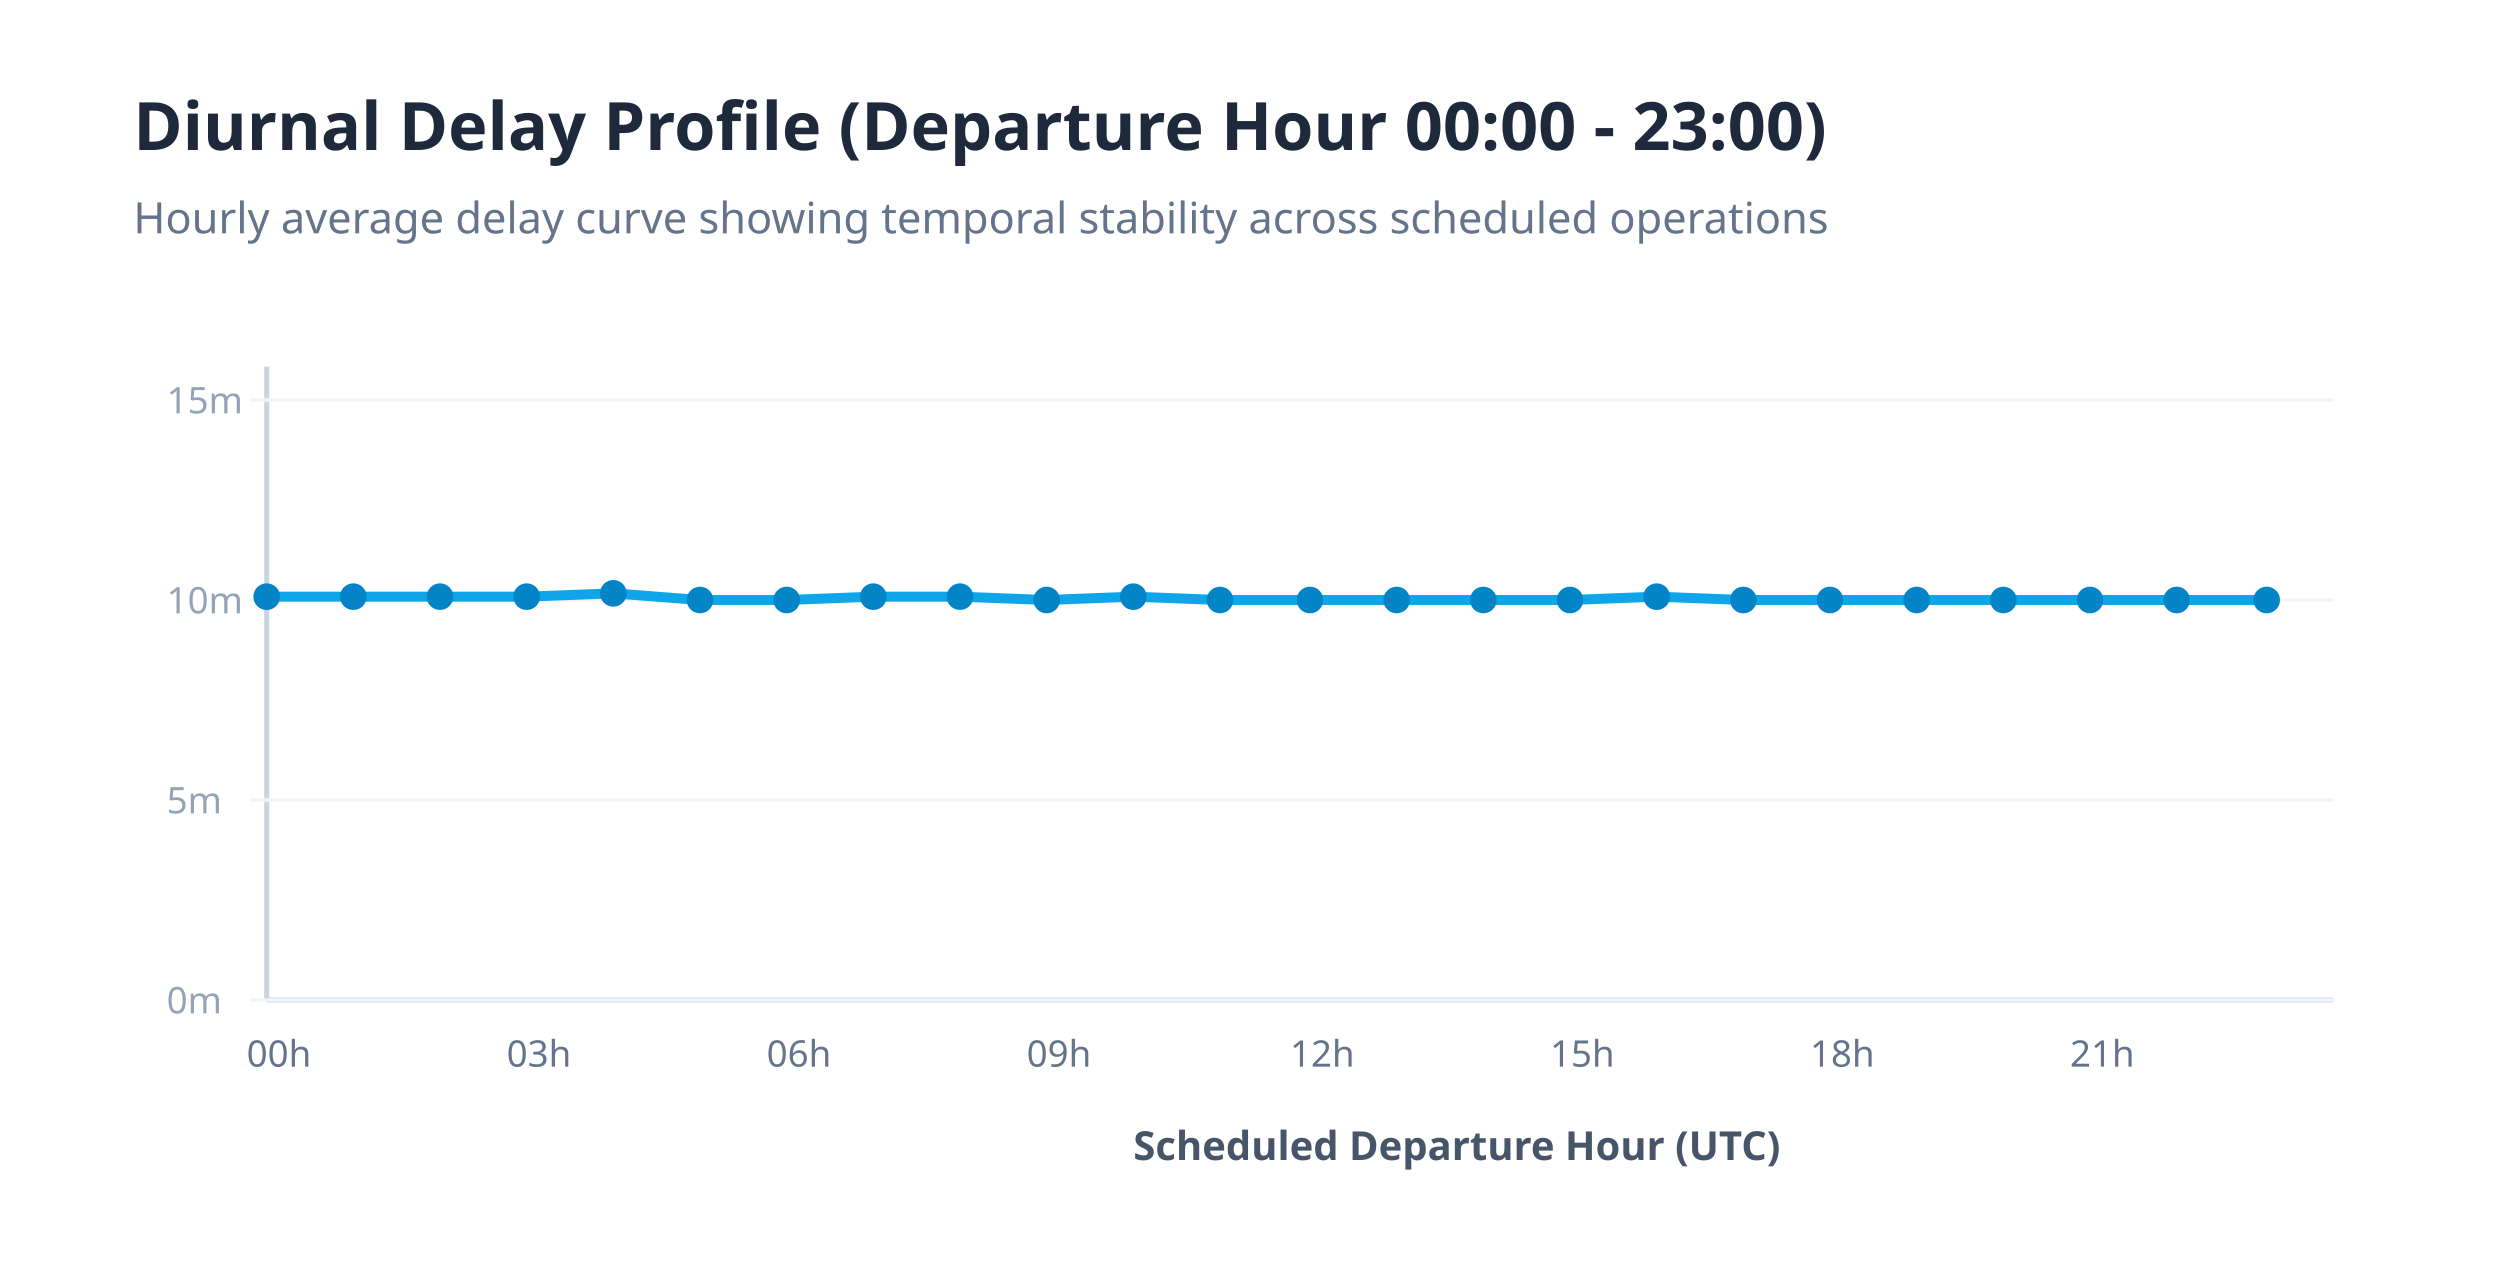
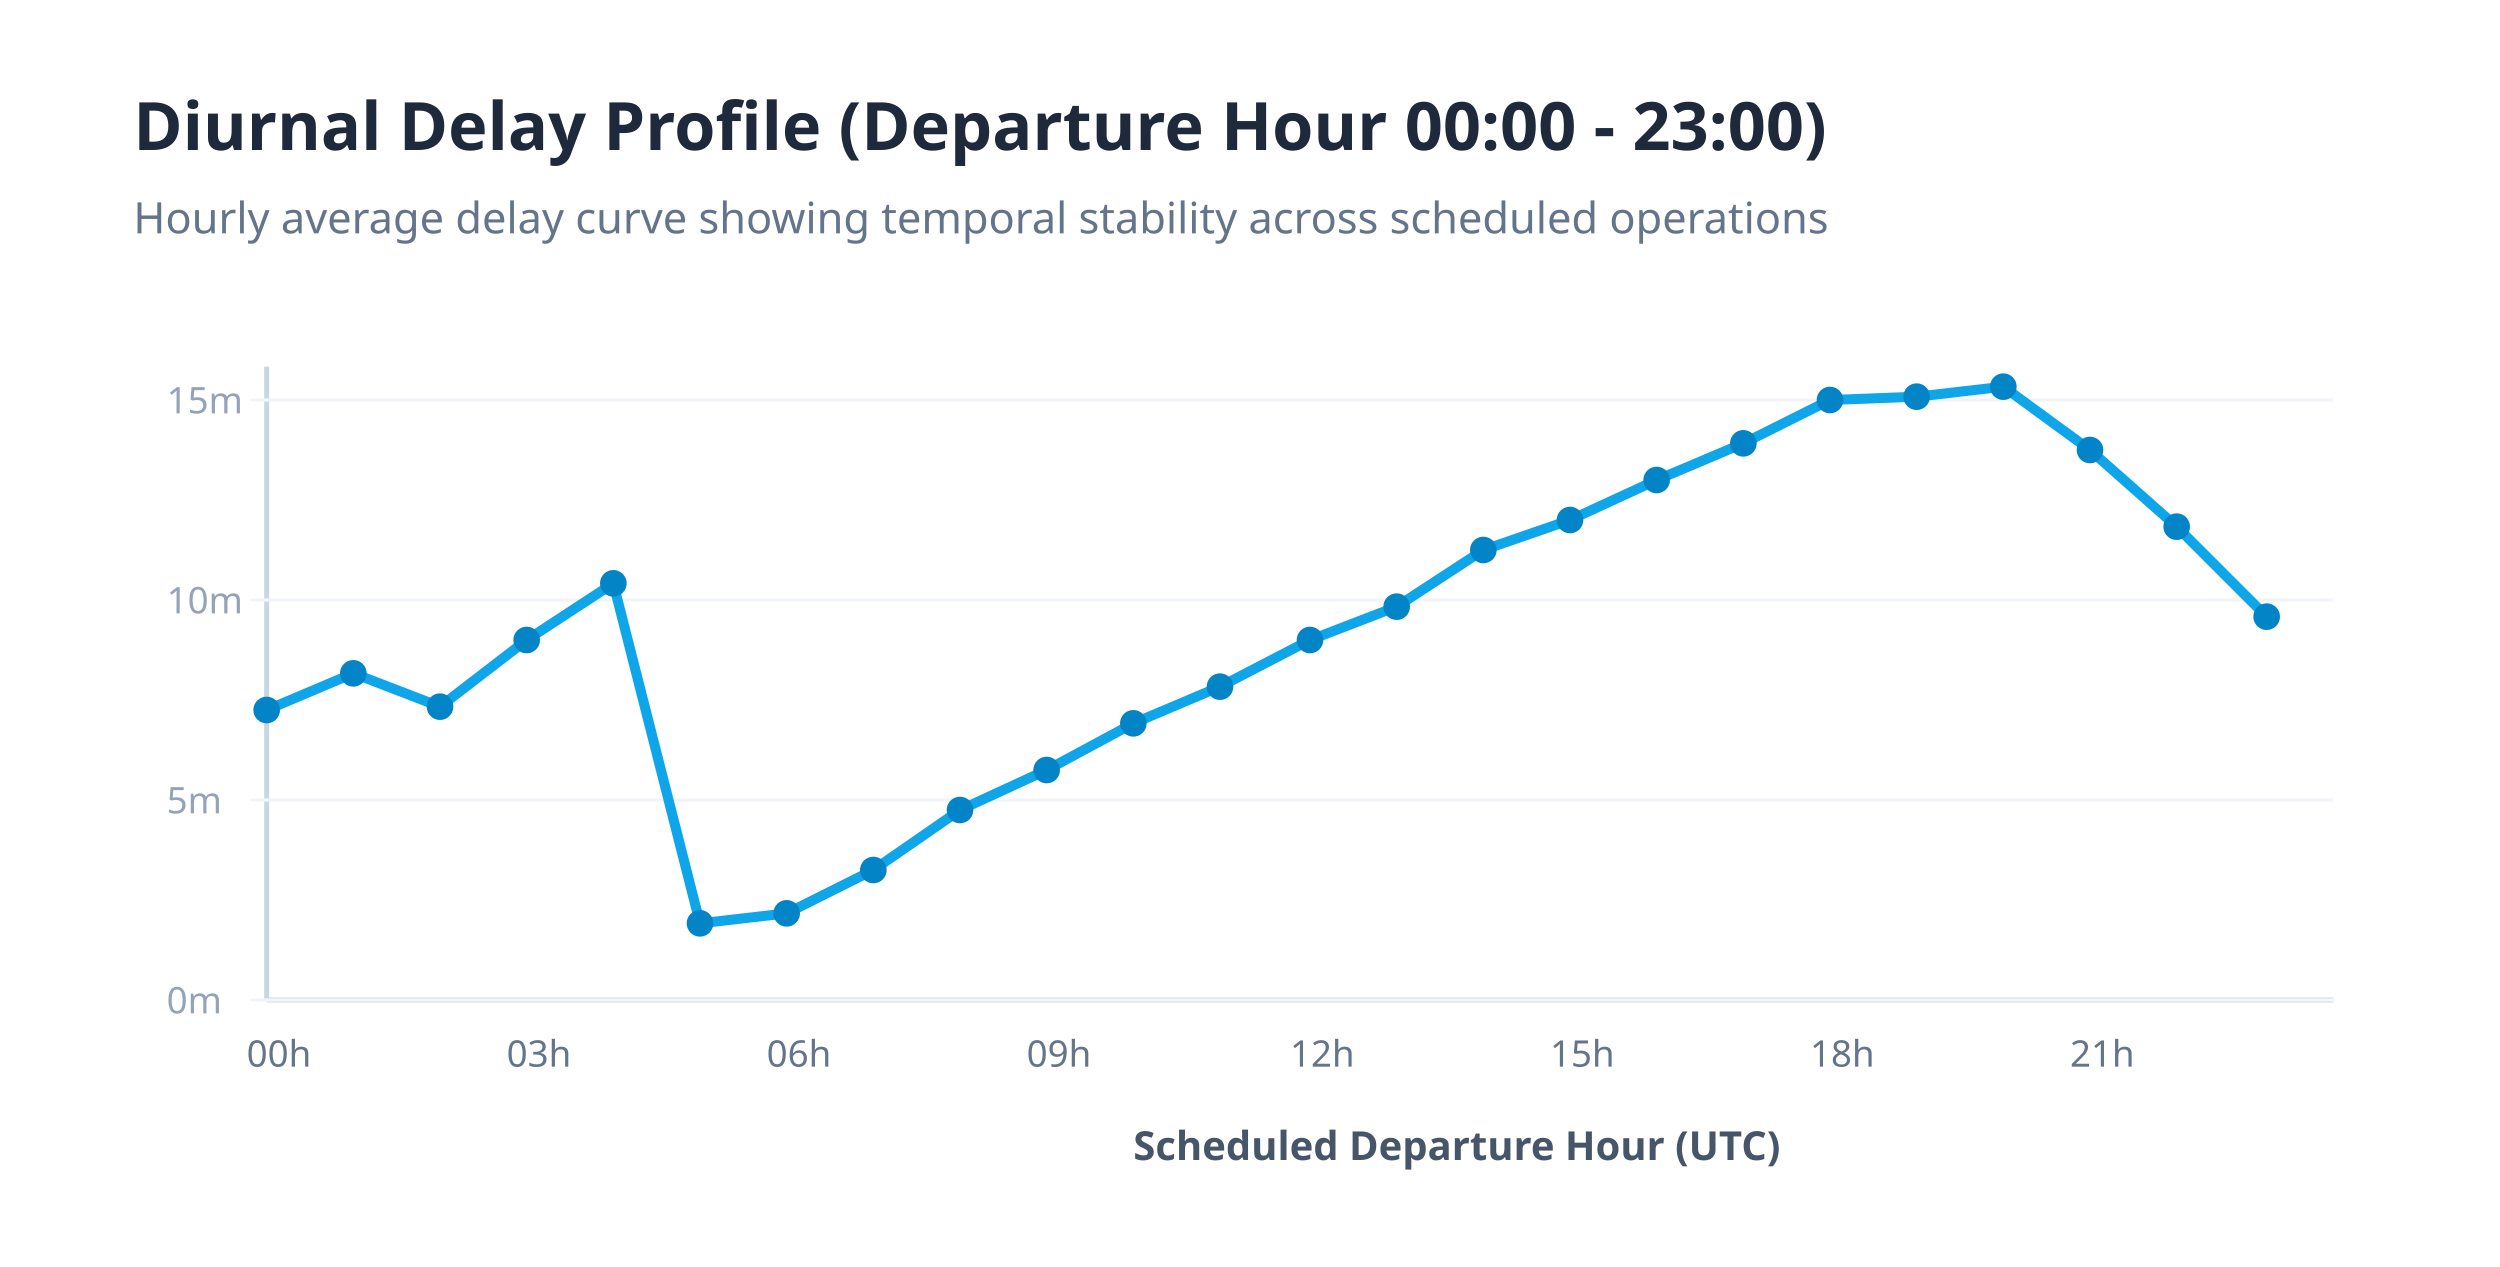
<svg xmlns="http://www.w3.org/2000/svg" width="750" height="380" style="background:#ffffff; font-family:sans-serif; border:1px solid #e2e8f0; border-radius:8px;">
  <text x="40" y="45" font-size="20" font-weight="bold" fill="#1e293b">Diurnal Delay Profile (Departure Hour 00:00 - 23:00)</text>
  <text x="40" y="70" font-size="13" fill="#64748b">Hourly average delay curve showing temporal stability across scheduled operations</text>
  <line x1="80" y1="300" x2="700" y2="300" stroke="#cbd5e1" stroke-width="1.5" />
  <line x1="80" y1="110" x2="80" y2="300" stroke="#cbd5e1" stroke-width="1.5" />
  <line x1="75" y1="300" x2="700" y2="300" stroke="#f1f5f9" stroke-width="1" />
  <text x="50" y="304" font-size="11" fill="#94a3b8">0m</text>
  <line x1="75" y1="240" x2="700" y2="240" stroke="#f1f5f9" stroke-width="1" />
  <text x="50" y="244" font-size="11" fill="#94a3b8">5m</text>
  <line x1="75" y1="180" x2="700" y2="180" stroke="#f1f5f9" stroke-width="1" />
  <text x="50" y="184" font-size="11" fill="#94a3b8">10m</text>
  <line x1="75" y1="120" x2="700" y2="120" stroke="#f1f5f9" stroke-width="1" />
  <text x="50" y="124" font-size="11" fill="#94a3b8">15m</text>
-   <polyline fill="none" stroke="#0ea5e9" stroke-width="3" stroke-linecap="round" points="80,179 106,179 132,179 158,179 184,178 210,180 236,180 262,179 288,179 314,180 340,179 366,180 393,180 419,180 445,180 471,180 497,179 523,180 549,180 575,180 601,180 627,180 653,180 680,180" />
-   <circle cx="80" cy="179" r="4" fill="#0284c7" />
+   <polyline fill="none" stroke="#0ea5e9" stroke-width="3" stroke-linecap="round" points="80,213 106,202 132,212 158,192 184,175 210,277 236,274 262,261 288,243 314,231 340,217 366,206 393,192 419,182 445,165 471,156 497,144 523,133 549,120 575,119 601,116 627,135 653,158 680,185" />
+   <circle cx="80" cy="213" r="4" fill="#0284c7" />
  <text x="74" y="320" font-size="11" fill="#64748b">00h</text>
-   <circle cx="106" cy="179" r="4" fill="#0284c7" />
-   <circle cx="132" cy="179" r="4" fill="#0284c7" />
-   <circle cx="158" cy="179" r="4" fill="#0284c7" />
+   <circle cx="106" cy="202" r="4" fill="#0284c7" />
+   <circle cx="132" cy="212" r="4" fill="#0284c7" />
+   <circle cx="158" cy="192" r="4" fill="#0284c7" />
  <text x="152" y="320" font-size="11" fill="#64748b">03h</text>
-   <circle cx="184" cy="178" r="4" fill="#0284c7" />
-   <circle cx="210" cy="180" r="4" fill="#0284c7" />
-   <circle cx="236" cy="180" r="4" fill="#0284c7" />
+   <circle cx="184" cy="175" r="4" fill="#0284c7" />
+   <circle cx="210" cy="277" r="4" fill="#0284c7" />
+   <circle cx="236" cy="274" r="4" fill="#0284c7" />
  <text x="230" y="320" font-size="11" fill="#64748b">06h</text>
-   <circle cx="262" cy="179" r="4" fill="#0284c7" />
-   <circle cx="288" cy="179" r="4" fill="#0284c7" />
-   <circle cx="314" cy="180" r="4" fill="#0284c7" />
+   <circle cx="262" cy="261" r="4" fill="#0284c7" />
+   <circle cx="288" cy="243" r="4" fill="#0284c7" />
+   <circle cx="314" cy="231" r="4" fill="#0284c7" />
  <text x="308" y="320" font-size="11" fill="#64748b">09h</text>
-   <circle cx="340" cy="179" r="4" fill="#0284c7" />
-   <circle cx="366" cy="180" r="4" fill="#0284c7" />
-   <circle cx="393" cy="180" r="4" fill="#0284c7" />
+   <circle cx="340" cy="217" r="4" fill="#0284c7" />
+   <circle cx="366" cy="206" r="4" fill="#0284c7" />
+   <circle cx="393" cy="192" r="4" fill="#0284c7" />
  <text x="387" y="320" font-size="11" fill="#64748b">12h</text>
-   <circle cx="419" cy="180" r="4" fill="#0284c7" />
-   <circle cx="445" cy="180" r="4" fill="#0284c7" />
-   <circle cx="471" cy="180" r="4" fill="#0284c7" />
+   <circle cx="419" cy="182" r="4" fill="#0284c7" />
+   <circle cx="445" cy="165" r="4" fill="#0284c7" />
+   <circle cx="471" cy="156" r="4" fill="#0284c7" />
  <text x="465" y="320" font-size="11" fill="#64748b">15h</text>
-   <circle cx="497" cy="179" r="4" fill="#0284c7" />
-   <circle cx="523" cy="180" r="4" fill="#0284c7" />
-   <circle cx="549" cy="180" r="4" fill="#0284c7" />
+   <circle cx="497" cy="144" r="4" fill="#0284c7" />
+   <circle cx="523" cy="133" r="4" fill="#0284c7" />
+   <circle cx="549" cy="120" r="4" fill="#0284c7" />
  <text x="543" y="320" font-size="11" fill="#64748b">18h</text>
-   <circle cx="575" cy="180" r="4" fill="#0284c7" />
-   <circle cx="601" cy="180" r="4" fill="#0284c7" />
-   <circle cx="627" cy="180" r="4" fill="#0284c7" />
+   <circle cx="575" cy="119" r="4" fill="#0284c7" />
+   <circle cx="601" cy="116" r="4" fill="#0284c7" />
+   <circle cx="627" cy="135" r="4" fill="#0284c7" />
  <text x="621" y="320" font-size="11" fill="#64748b">21h</text>
-   <circle cx="653" cy="180" r="4" fill="#0284c7" />
-   <circle cx="680" cy="180" r="4" fill="#0284c7" />
+   <circle cx="653" cy="158" r="4" fill="#0284c7" />
+   <circle cx="680" cy="185" r="4" fill="#0284c7" />
  <text x="340" y="348" font-size="12" font-weight="600" fill="#475569">Scheduled Departure Hour (UTC)</text>
</svg>
